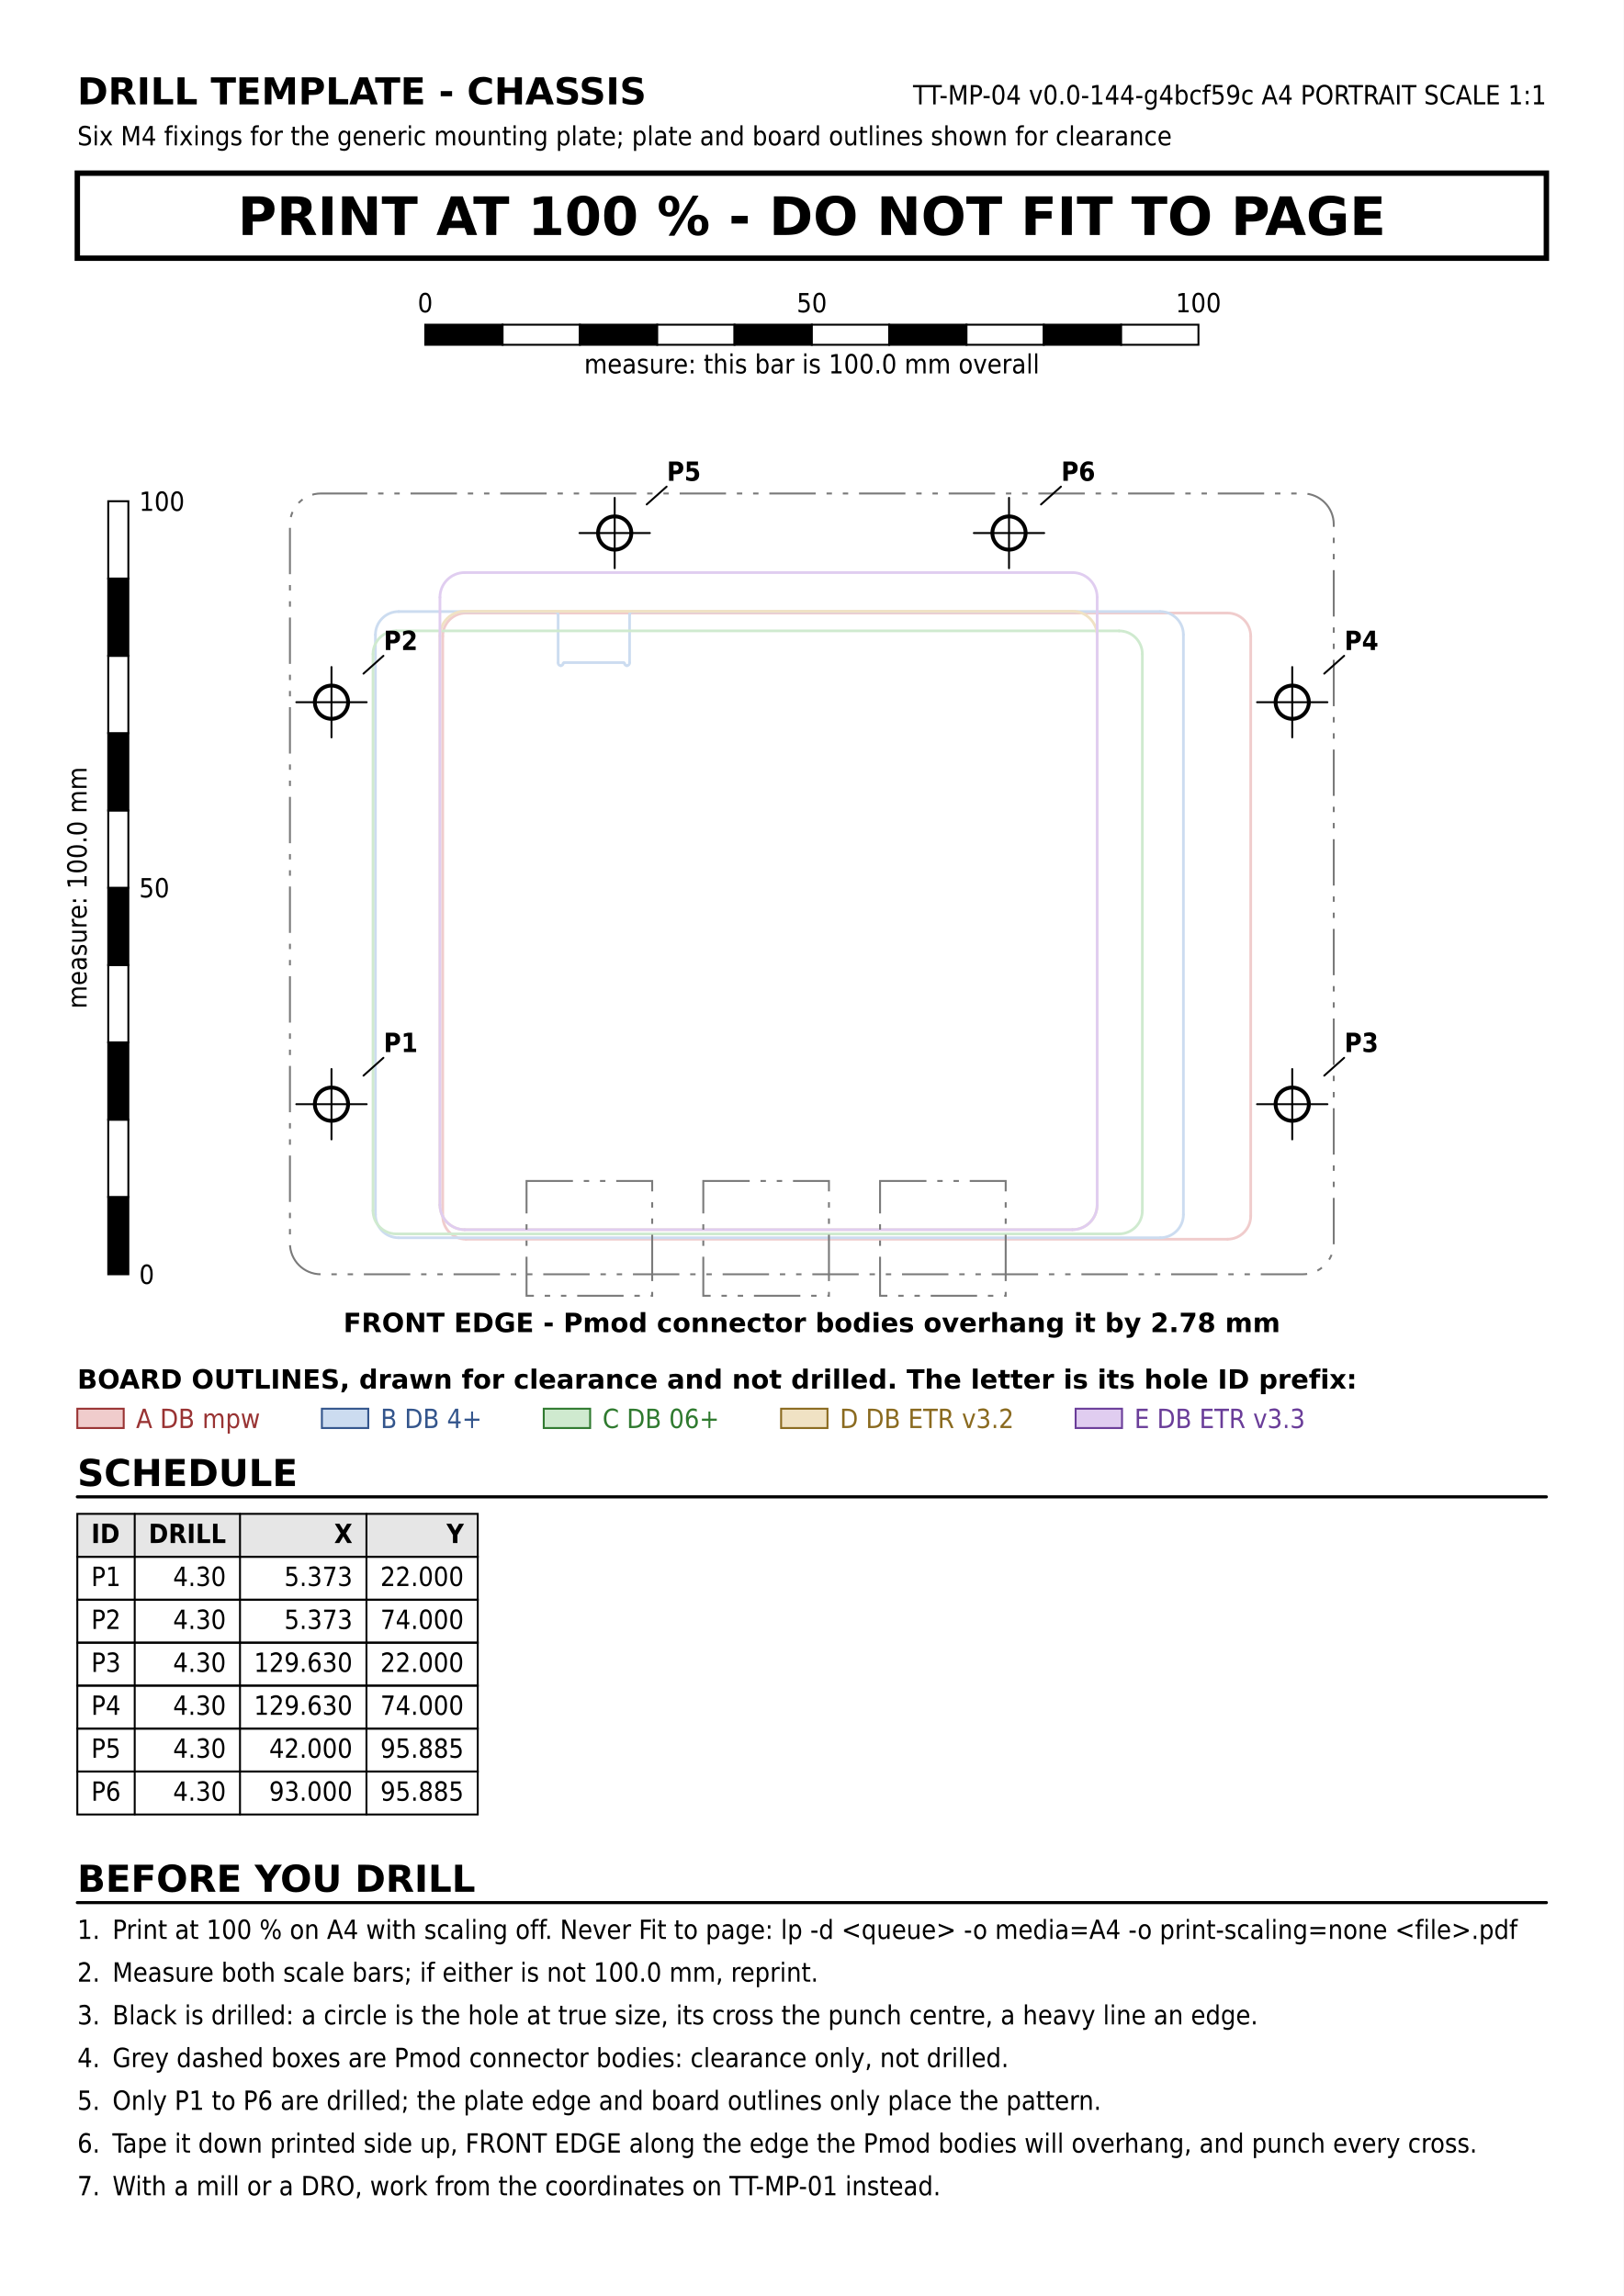
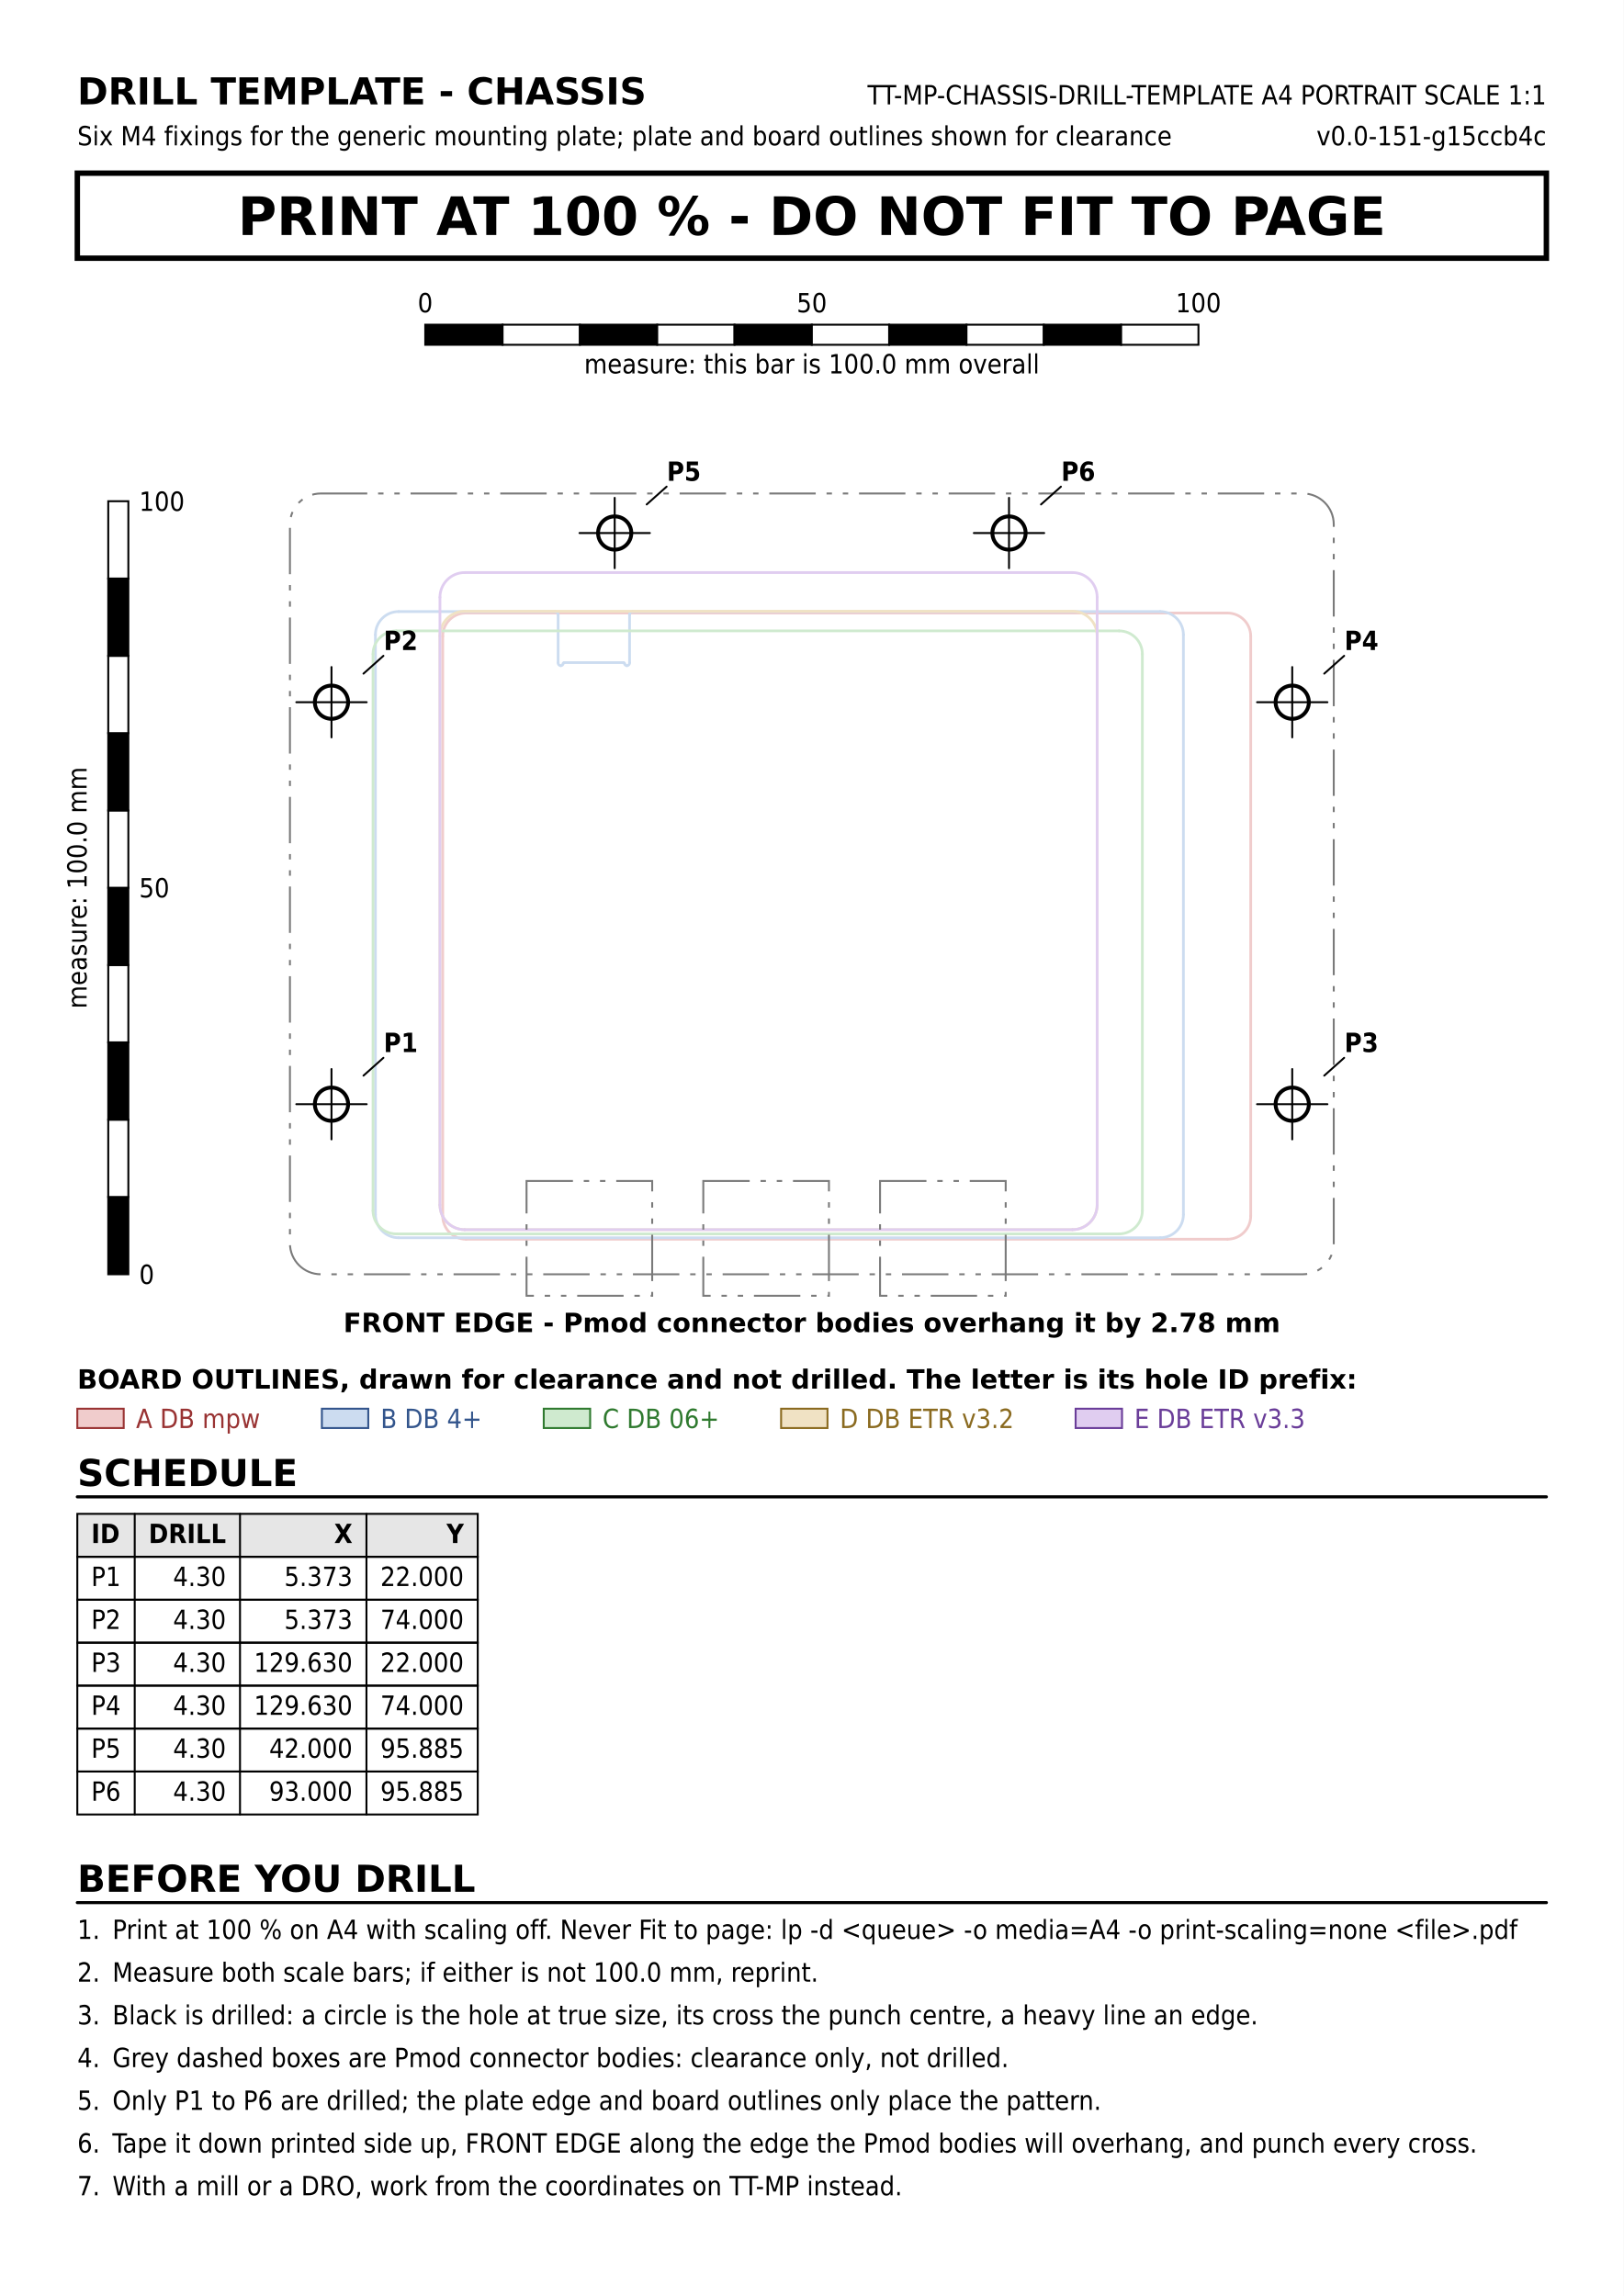
<svg xmlns="http://www.w3.org/2000/svg" version="1.1" width="210mm" height="297mm" viewBox="0 0 210 297">
  <rect width="100%" height="100%" fill="#ffffff" />
  <text x="10" y="13.5" font-family="DejaVu Sans, Liberation Sans, sans-serif" font-size="4.801" fill="#000000" text-anchor="start" font-weight="bold">DRILL TEMPLATE - CHASSIS</text>
-   <text x="200" y="13.5" font-family="DejaVu Sans Condensed, DejaVu Sans, Liberation Sans, sans-serif" font-size="3.429" fill="#000000" text-anchor="end">TT-MP-04    v0.0-144-g4bcf59c    A4 PORTRAIT    SCALE 1:1</text>
+   <text x="200" y="13.5" font-family="DejaVu Sans Condensed, DejaVu Sans, Liberation Sans, sans-serif" font-size="3.429" fill="#000000" text-anchor="end">TT-MP-CHASSIS-DRILL-TEMPLATE    A4 PORTRAIT    SCALE 1:1</text>
  <text x="10" y="18.8" font-family="DejaVu Sans Condensed, DejaVu Sans, Liberation Sans, sans-serif" font-size="3.429" fill="#000000" text-anchor="start">Six M4 fixings for the generic mounting plate; plate and board outlines shown for clearance</text>
+   <text x="200" y="18.8" font-family="DejaVu Sans Condensed, DejaVu Sans, Liberation Sans, sans-serif" font-size="3.429" fill="#000000" text-anchor="end">v0.0-151-g15ccb4c</text>
  <rect x="10" y="22.4" width="190" height="11" fill="none" stroke="#000000" stroke-width="0.7" />
  <text x="105" y="30.4" font-family="DejaVu Sans, Liberation Sans, sans-serif" font-size="6.859" fill="#000000" text-anchor="middle" font-weight="bold">PRINT AT 100 %   -   DO NOT FIT TO PAGE</text>
  <rect x="55" y="42" width="10" height="2.6" fill="#000000" stroke="#000000" stroke-width="0.25" />
  <rect x="65" y="42" width="10" height="2.6" fill="#ffffff" stroke="#000000" stroke-width="0.25" />
  <rect x="75" y="42" width="10" height="2.6" fill="#000000" stroke="#000000" stroke-width="0.25" />
  <rect x="85" y="42" width="10" height="2.6" fill="#ffffff" stroke="#000000" stroke-width="0.25" />
  <rect x="95" y="42" width="10" height="2.6" fill="#000000" stroke="#000000" stroke-width="0.25" />
  <rect x="105" y="42" width="10" height="2.6" fill="#ffffff" stroke="#000000" stroke-width="0.25" />
  <rect x="115" y="42" width="10" height="2.6" fill="#000000" stroke="#000000" stroke-width="0.25" />
  <rect x="125" y="42" width="10" height="2.6" fill="#ffffff" stroke="#000000" stroke-width="0.25" />
  <rect x="135" y="42" width="10" height="2.6" fill="#000000" stroke="#000000" stroke-width="0.25" />
  <rect x="145" y="42" width="10" height="2.6" fill="#ffffff" stroke="#000000" stroke-width="0.25" />
  <text x="55" y="40.4" font-family="DejaVu Sans Condensed, DejaVu Sans, Liberation Sans, sans-serif" font-size="3.429" fill="#000000" text-anchor="middle">0</text>
  <text x="105" y="40.4" font-family="DejaVu Sans Condensed, DejaVu Sans, Liberation Sans, sans-serif" font-size="3.429" fill="#000000" text-anchor="middle">50</text>
  <text x="155" y="40.4" font-family="DejaVu Sans Condensed, DejaVu Sans, Liberation Sans, sans-serif" font-size="3.429" fill="#000000" text-anchor="middle">100</text>
  <text x="105" y="48.3" font-family="DejaVu Sans Condensed, DejaVu Sans, Liberation Sans, sans-serif" font-size="3.429" fill="#000000" text-anchor="middle">measure: this bar is 100.0 mm overall</text>
  <line x1="60.26" y1="79.299" x2="158.76" y2="79.299" stroke="#f0cccc" stroke-width="0.35" stroke-linecap="round" />
  <line x1="158.76" y1="160.299" x2="60.26" y2="160.299" stroke="#f0cccc" stroke-width="0.35" stroke-linecap="round" />
  <line x1="161.76" y1="82.299" x2="161.76" y2="157.299" stroke="#f0cccc" stroke-width="0.35" stroke-linecap="round" />
  <line x1="57.26" y1="157.299" x2="57.26" y2="82.299" stroke="#f0cccc" stroke-width="0.35" stroke-linecap="round" />
  <path d="M 158.76 79.299 A 3 3 0 0 1 161.76 82.299" fill="none" stroke="#f0cccc" stroke-width="0.35" stroke-linejoin="round" stroke-linecap="round" />
  <path d="M 60.26 160.299 A 3 3 0 0 1 57.26 157.299" fill="none" stroke="#f0cccc" stroke-width="0.35" stroke-linejoin="round" stroke-linecap="round" />
  <path d="M 57.26 82.299 A 3 3 0 0 1 60.26 79.299" fill="none" stroke="#f0cccc" stroke-width="0.35" stroke-linejoin="round" stroke-linecap="round" />
  <path d="M 161.76 157.299 A 3 3 0 0 1 158.76 160.299" fill="none" stroke="#f0cccc" stroke-width="0.35" stroke-linejoin="round" stroke-linecap="round" />
  <line x1="81.825" y1="79.109" x2="150.055" y2="79.109" stroke="#ccdcf0" stroke-width="0.35" stroke-linecap="round" />
  <line x1="150.055" y1="160.109" x2="51.555" y2="160.109" stroke="#ccdcf0" stroke-width="0.35" stroke-linecap="round" />
  <line x1="153.055" y1="82.109" x2="153.055" y2="157.109" stroke="#ccdcf0" stroke-width="0.35" stroke-linecap="round" />
  <line x1="71.785" y1="79.109" x2="51.555" y2="79.109" stroke="#ccdcf0" stroke-width="0.35" stroke-linecap="round" />
  <line x1="48.555" y1="157.109" x2="48.555" y2="82.109" stroke="#ccdcf0" stroke-width="0.35" stroke-linecap="round" />
  <line x1="72.185" y1="85.71" x2="72.185" y2="79.51" stroke="#ccdcf0" stroke-width="0.35" stroke-linecap="round" />
  <line x1="80.625" y1="85.71" x2="72.985" y2="85.71" stroke="#ccdcf0" stroke-width="0.35" stroke-linecap="round" />
  <line x1="81.425" y1="79.51" x2="81.425" y2="85.71" stroke="#ccdcf0" stroke-width="0.35" stroke-linecap="round" />
  <path d="M 71.785 79.109 A 0.4 0.4 0 0 1 72.185 79.51" fill="none" stroke="#ccdcf0" stroke-width="0.35" stroke-linejoin="round" stroke-linecap="round" />
  <path d="M 81.425 79.51 A 0.4 0.4 0 0 1 81.825 79.109" fill="none" stroke="#ccdcf0" stroke-width="0.35" stroke-linejoin="round" stroke-linecap="round" />
  <path d="M 150.055 79.109 A 3 3 0 0 1 153.055 82.109" fill="none" stroke="#ccdcf0" stroke-width="0.35" stroke-linejoin="round" stroke-linecap="round" />
  <path d="M 51.555 160.109 A 3 3 0 0 1 48.555 157.109" fill="none" stroke="#ccdcf0" stroke-width="0.35" stroke-linejoin="round" stroke-linecap="round" />
  <path d="M 48.555 82.109 A 3 3 0 0 1 51.555 79.109" fill="none" stroke="#ccdcf0" stroke-width="0.35" stroke-linejoin="round" stroke-linecap="round" />
  <path d="M 153.055 157.109 A 3 3 0 0 1 150.055 160.109" fill="none" stroke="#ccdcf0" stroke-width="0.35" stroke-linejoin="round" stroke-linecap="round" />
  <path d="M 72.51 86.109 A 0.364 0.364 0 0 1 72.185 85.71" fill="none" stroke="#ccdcf0" stroke-width="0.35" stroke-linejoin="round" stroke-linecap="round" />
  <path d="M 72.835 85.829 A 0.303 0.303 0 0 1 72.51 86.109" fill="none" stroke="#ccdcf0" stroke-width="0.35" stroke-linejoin="round" stroke-linecap="round" />
  <path d="M 72.835 85.829 A 0.136 0.136 0 0 1 72.985 85.71" fill="none" stroke="#ccdcf0" stroke-width="0.35" stroke-linejoin="round" stroke-linecap="round" />
  <path d="M 80.625 85.71 A 0.136 0.136 0 0 1 80.775 85.829" fill="none" stroke="#ccdcf0" stroke-width="0.35" stroke-linejoin="round" stroke-linecap="round" />
  <path d="M 81.1 86.109 A 0.303 0.303 0 0 1 80.775 85.829" fill="none" stroke="#ccdcf0" stroke-width="0.35" stroke-linejoin="round" stroke-linecap="round" />
  <path d="M 81.425 85.71 A 0.364 0.364 0 0 1 81.1 86.109" fill="none" stroke="#ccdcf0" stroke-width="0.35" stroke-linejoin="round" stroke-linecap="round" />
  <line x1="51.245" y1="81.609" x2="144.745" y2="81.609" stroke="#cfeacf" stroke-width="0.35" stroke-linecap="round" />
  <line x1="144.745" y1="159.609" x2="51.245" y2="159.609" stroke="#cfeacf" stroke-width="0.35" stroke-linecap="round" />
  <line x1="147.745" y1="84.609" x2="147.745" y2="156.609" stroke="#cfeacf" stroke-width="0.35" stroke-linecap="round" />
  <line x1="48.245" y1="156.609" x2="48.245" y2="84.609" stroke="#cfeacf" stroke-width="0.35" stroke-linecap="round" />
  <path d="M 144.745 81.609 A 3 3 0 0 1 147.745 84.609" fill="none" stroke="#cfeacf" stroke-width="0.35" stroke-linejoin="round" stroke-linecap="round" />
  <path d="M 51.245 159.609 A 3 3 0 0 1 48.245 156.609" fill="none" stroke="#cfeacf" stroke-width="0.35" stroke-linejoin="round" stroke-linecap="round" />
  <path d="M 48.245 84.609 A 3 3 0 0 1 51.245 81.609" fill="none" stroke="#cfeacf" stroke-width="0.35" stroke-linejoin="round" stroke-linecap="round" />
  <path d="M 147.745 156.609 A 3 3 0 0 1 144.745 159.609" fill="none" stroke="#cfeacf" stroke-width="0.35" stroke-linejoin="round" stroke-linecap="round" />
  <line x1="138.7" y1="159.065" x2="60.1" y2="159.065" stroke="#f0e2c4" stroke-width="0.35" stroke-linecap="round" />
  <line x1="56.9" y1="155.864" x2="56.9" y2="82.264" stroke="#f0e2c4" stroke-width="0.35" stroke-linecap="round" />
  <line x1="141.9" y1="82.264" x2="141.9" y2="155.864" stroke="#f0e2c4" stroke-width="0.35" stroke-linecap="round" />
  <line x1="60.1" y1="79.064" x2="138.7" y2="79.064" stroke="#f0e2c4" stroke-width="0.35" stroke-linecap="round" />
  <path d="M 60.1 159.065 A 3.2 3.2 0 0 1 56.9 155.864" fill="none" stroke="#f0e2c4" stroke-width="0.35" stroke-linejoin="round" stroke-linecap="round" />
  <path d="M 141.9 155.864 A 3.2 3.2 0 0 1 138.7 159.065" fill="none" stroke="#f0e2c4" stroke-width="0.35" stroke-linejoin="round" stroke-linecap="round" />
  <path d="M 138.7 79.064 A 3.2 3.2 0 0 1 141.9 82.264" fill="none" stroke="#f0e2c4" stroke-width="0.35" stroke-linejoin="round" stroke-linecap="round" />
  <path d="M 56.9 82.264 A 3.2 3.2 0 0 1 60.1 79.064" fill="none" stroke="#f0e2c4" stroke-width="0.35" stroke-linejoin="round" stroke-linecap="round" />
  <line x1="56.9" y1="155.864" x2="56.9" y2="77.264" stroke="#e0cdf0" stroke-width="0.35" stroke-linecap="round" />
  <line x1="60.1" y1="74.064" x2="138.7" y2="74.064" stroke="#e0cdf0" stroke-width="0.35" stroke-linecap="round" />
  <line x1="138.7" y1="159.065" x2="60.1" y2="159.065" stroke="#e0cdf0" stroke-width="0.35" stroke-linecap="round" />
  <line x1="141.9" y1="77.264" x2="141.9" y2="155.864" stroke="#e0cdf0" stroke-width="0.35" stroke-linecap="round" />
  <path d="M 56.9 77.264 A 3.2 3.2 0 0 1 60.1 74.064" fill="none" stroke="#e0cdf0" stroke-width="0.35" stroke-linejoin="round" stroke-linecap="round" />
  <path d="M 60.1 159.065 A 3.2 3.2 0 0 1 56.9 155.864" fill="none" stroke="#e0cdf0" stroke-width="0.35" stroke-linejoin="round" stroke-linecap="round" />
  <path d="M 138.7 74.064 A 3.2 3.2 0 0 1 141.9 77.264" fill="none" stroke="#e0cdf0" stroke-width="0.35" stroke-linejoin="round" stroke-linecap="round" />
  <path d="M 141.9 155.864 A 3.2 3.2 0 0 1 138.7 159.065" fill="none" stroke="#e0cdf0" stroke-width="0.35" stroke-linejoin="round" stroke-linecap="round" />
  <rect x="68.1" y="152.764" width="16.25" height="14.85" fill="none" stroke="#7a7a7a" stroke-width="0.25" stroke-dasharray="6.0,1.4,0.7,1.4,0.7,1.4" />
  <rect x="90.96" y="152.764" width="16.25" height="14.85" fill="none" stroke="#7a7a7a" stroke-width="0.25" stroke-dasharray="6.0,1.4,0.7,1.4,0.7,1.4" />
  <rect x="113.82" y="152.764" width="16.25" height="14.85" fill="none" stroke="#7a7a7a" stroke-width="0.25" stroke-dasharray="6.0,1.4,0.7,1.4,0.7,1.4" />
  <rect x="37.5" y="63.834" width="135" height="101" fill="none" stroke="#7a7a7a" stroke-width="0.25" stroke-dasharray="6.0,1.4,0.7,1.4,0.7,1.4" rx="4" ry="4" />
  <circle cx="42.873" cy="142.834" r="2.15" fill="#ffffff" stroke="#000000" stroke-width="0.5" />
  <line x1="38.323" y1="142.834" x2="47.423" y2="142.834" stroke="#000000" stroke-width="0.25" stroke-linecap="round" />
  <line x1="42.873" y1="147.385" x2="42.873" y2="138.285" stroke="#000000" stroke-width="0.25" stroke-linecap="round" />
  <circle cx="42.873" cy="90.835" r="2.15" fill="#ffffff" stroke="#000000" stroke-width="0.5" />
  <line x1="38.323" y1="90.835" x2="47.423" y2="90.835" stroke="#000000" stroke-width="0.25" stroke-linecap="round" />
  <line x1="42.873" y1="95.385" x2="42.873" y2="86.284" stroke="#000000" stroke-width="0.25" stroke-linecap="round" />
  <circle cx="167.13" cy="142.834" r="2.15" fill="#ffffff" stroke="#000000" stroke-width="0.5" />
  <line x1="162.58" y1="142.834" x2="171.68" y2="142.834" stroke="#000000" stroke-width="0.25" stroke-linecap="round" />
  <line x1="167.13" y1="147.385" x2="167.13" y2="138.285" stroke="#000000" stroke-width="0.25" stroke-linecap="round" />
  <circle cx="167.13" cy="90.835" r="2.15" fill="#ffffff" stroke="#000000" stroke-width="0.5" />
  <line x1="162.58" y1="90.835" x2="171.68" y2="90.835" stroke="#000000" stroke-width="0.25" stroke-linecap="round" />
  <line x1="167.13" y1="95.385" x2="167.13" y2="86.284" stroke="#000000" stroke-width="0.25" stroke-linecap="round" />
  <circle cx="79.5" cy="68.95" r="2.15" fill="#ffffff" stroke="#000000" stroke-width="0.5" />
  <line x1="74.95" y1="68.95" x2="84.05" y2="68.95" stroke="#000000" stroke-width="0.25" stroke-linecap="round" />
  <line x1="79.5" y1="73.499" x2="79.5" y2="64.4" stroke="#000000" stroke-width="0.25" stroke-linecap="round" />
  <circle cx="130.5" cy="68.95" r="2.15" fill="#ffffff" stroke="#000000" stroke-width="0.5" />
  <line x1="125.95" y1="68.95" x2="135.05" y2="68.95" stroke="#000000" stroke-width="0.25" stroke-linecap="round" />
  <line x1="130.5" y1="73.499" x2="130.5" y2="64.4" stroke="#000000" stroke-width="0.25" stroke-linecap="round" />
  <text x="105" y="172.315" font-family="DejaVu Sans, Liberation Sans, sans-serif" font-size="3.429" fill="#000000" text-anchor="middle" font-weight="bold">FRONT EDGE   -   Pmod connector bodies overhang it by 2.78 mm</text>
  <line x1="47.012" y1="139.137" x2="49.587" y2="136.836" stroke="#000000" stroke-width="0.25" stroke-linecap="round" />
  <text x="51.827" y="136.084" font-family="DejaVu Sans Condensed, DejaVu Sans, Liberation Sans, sans-serif" font-size="3.429" fill="#000000" text-anchor="middle" font-weight="bold">P1</text>
  <line x1="47.012" y1="87.137" x2="49.587" y2="84.836" stroke="#000000" stroke-width="0.25" stroke-linecap="round" />
  <text x="51.827" y="84.085" font-family="DejaVu Sans Condensed, DejaVu Sans, Liberation Sans, sans-serif" font-size="3.429" fill="#000000" text-anchor="middle" font-weight="bold">P2</text>
  <line x1="171.269" y1="139.137" x2="173.844" y2="136.836" stroke="#000000" stroke-width="0.25" stroke-linecap="round" />
  <text x="176.084" y="136.084" font-family="DejaVu Sans Condensed, DejaVu Sans, Liberation Sans, sans-serif" font-size="3.429" fill="#000000" text-anchor="middle" font-weight="bold">P3</text>
  <line x1="171.269" y1="87.137" x2="173.844" y2="84.836" stroke="#000000" stroke-width="0.25" stroke-linecap="round" />
  <text x="176.084" y="84.085" font-family="DejaVu Sans Condensed, DejaVu Sans, Liberation Sans, sans-serif" font-size="3.429" fill="#000000" text-anchor="middle" font-weight="bold">P4</text>
  <line x1="83.639" y1="65.252" x2="86.214" y2="62.951" stroke="#000000" stroke-width="0.25" stroke-linecap="round" />
  <text x="88.454" y="62.2" font-family="DejaVu Sans Condensed, DejaVu Sans, Liberation Sans, sans-serif" font-size="3.429" fill="#000000" text-anchor="middle" font-weight="bold">P5</text>
  <line x1="134.639" y1="65.252" x2="137.214" y2="62.951" stroke="#000000" stroke-width="0.25" stroke-linecap="round" />
  <text x="139.454" y="62.2" font-family="DejaVu Sans Condensed, DejaVu Sans, Liberation Sans, sans-serif" font-size="3.429" fill="#000000" text-anchor="middle" font-weight="bold">P6</text>
  <rect x="14" y="154.834" width="2.6" height="10" fill="#000000" stroke="#000000" stroke-width="0.25" />
  <rect x="14" y="144.834" width="2.6" height="10" fill="#ffffff" stroke="#000000" stroke-width="0.25" />
  <rect x="14" y="134.834" width="2.6" height="10" fill="#000000" stroke="#000000" stroke-width="0.25" />
  <rect x="14" y="124.835" width="2.6" height="10" fill="#ffffff" stroke="#000000" stroke-width="0.25" />
  <rect x="14" y="114.835" width="2.6" height="10" fill="#000000" stroke="#000000" stroke-width="0.25" />
  <rect x="14" y="104.835" width="2.6" height="10" fill="#ffffff" stroke="#000000" stroke-width="0.25" />
  <rect x="14" y="94.835" width="2.6" height="10" fill="#000000" stroke="#000000" stroke-width="0.25" />
  <rect x="14" y="84.835" width="2.6" height="10" fill="#ffffff" stroke="#000000" stroke-width="0.25" />
  <rect x="14" y="74.835" width="2.6" height="10" fill="#000000" stroke="#000000" stroke-width="0.25" />
  <rect x="14" y="64.835" width="2.6" height="10" fill="#ffffff" stroke="#000000" stroke-width="0.25" />
  <text x="18" y="166.084" font-family="DejaVu Sans Condensed, DejaVu Sans, Liberation Sans, sans-serif" font-size="3.429" fill="#000000" text-anchor="start">0</text>
  <text x="18" y="116.085" font-family="DejaVu Sans Condensed, DejaVu Sans, Liberation Sans, sans-serif" font-size="3.429" fill="#000000" text-anchor="start">50</text>
  <text x="18" y="66.085" font-family="DejaVu Sans Condensed, DejaVu Sans, Liberation Sans, sans-serif" font-size="3.429" fill="#000000" text-anchor="start">100</text>
  <text x="11.2" y="114.835" font-family="DejaVu Sans Condensed, DejaVu Sans, Liberation Sans, sans-serif" font-size="3.429" fill="#000000" text-anchor="middle" transform="rotate(-90 11.2 114.8345)">measure: 100.0 mm</text>
  <text x="10" y="179.624" font-family="DejaVu Sans, Liberation Sans, sans-serif" font-size="3.429" fill="#000000" text-anchor="start" font-weight="bold">BOARD OUTLINES, drawn for clearance and not drilled. The letter is its hole ID prefix:</text>
  <rect x="10" y="182.224" width="6" height="2.5" fill="#f0cccc" stroke="#993333" stroke-width="0.25" />
  <text x="17.6" y="184.724" font-family="DejaVu Sans Condensed, DejaVu Sans, Liberation Sans, sans-serif" font-size="3.429" fill="#993333" text-anchor="start">A  DB mpw</text>
  <rect x="41.63" y="182.224" width="6" height="2.5" fill="#ccdcf0" stroke="#33558c" stroke-width="0.25" />
  <text x="49.23" y="184.724" font-family="DejaVu Sans Condensed, DejaVu Sans, Liberation Sans, sans-serif" font-size="3.429" fill="#33558c" text-anchor="start">B  DB 4+</text>
  <rect x="70.325" y="182.224" width="6" height="2.5" fill="#cfeacf" stroke="#2f7a2f" stroke-width="0.25" />
  <text x="77.925" y="184.724" font-family="DejaVu Sans Condensed, DejaVu Sans, Liberation Sans, sans-serif" font-size="3.429" fill="#2f7a2f" text-anchor="start">C  DB 06+</text>
  <rect x="101.022" y="182.224" width="6" height="2.5" fill="#f0e2c4" stroke="#8a6a1f" stroke-width="0.25" />
  <text x="108.622" y="184.724" font-family="DejaVu Sans Condensed, DejaVu Sans, Liberation Sans, sans-serif" font-size="3.429" fill="#8a6a1f" text-anchor="start">D  DB ETR v3.2</text>
  <rect x="139.115" y="182.224" width="6" height="2.5" fill="#e0cdf0" stroke="#6a3d99" stroke-width="0.25" />
  <text x="146.715" y="184.724" font-family="DejaVu Sans Condensed, DejaVu Sans, Liberation Sans, sans-serif" font-size="3.429" fill="#6a3d99" text-anchor="start">E  DB ETR v3.3</text>
  <text x="10" y="192.224" font-family="DejaVu Sans, Liberation Sans, sans-serif" font-size="4.801" fill="#000000" text-anchor="start" font-weight="bold">SCHEDULE</text>
  <line x1="10" y1="193.624" x2="200" y2="193.624" stroke="#000000" stroke-width="0.4" stroke-linecap="round" />
  <rect x="10" y="195.824" width="51.787" height="5.556" fill="#e6e6e6" stroke="#000000" stroke-width="0.25" />
  <text x="11.8" y="199.602" font-family="DejaVu Sans Condensed, DejaVu Sans, Liberation Sans, sans-serif" font-size="3.429" fill="#000000" text-anchor="start" font-weight="bold">ID</text>
  <text x="29.24" y="199.602" font-family="DejaVu Sans Condensed, DejaVu Sans, Liberation Sans, sans-serif" font-size="3.429" fill="#000000" text-anchor="end" font-weight="bold">DRILL</text>
  <text x="45.595" y="199.602" font-family="DejaVu Sans Condensed, DejaVu Sans, Liberation Sans, sans-serif" font-size="3.429" fill="#000000" text-anchor="end" font-weight="bold">X</text>
  <text x="59.987" y="199.602" font-family="DejaVu Sans Condensed, DejaVu Sans, Liberation Sans, sans-serif" font-size="3.429" fill="#000000" text-anchor="end" font-weight="bold">Y</text>
  <rect x="10" y="201.379" width="51.787" height="5.556" fill="none" stroke="#000000" stroke-width="0.25" />
  <text x="11.8" y="205.157" font-family="DejaVu Sans Condensed, DejaVu Sans, Liberation Sans, sans-serif" font-size="3.429" fill="#000000" text-anchor="start">P1</text>
  <text x="29.24" y="205.157" font-family="DejaVu Sans Condensed, DejaVu Sans, Liberation Sans, sans-serif" font-size="3.429" fill="#000000" text-anchor="end">4.30</text>
  <text x="45.595" y="205.157" font-family="DejaVu Sans Condensed, DejaVu Sans, Liberation Sans, sans-serif" font-size="3.429" fill="#000000" text-anchor="end">5.373</text>
  <text x="59.987" y="205.157" font-family="DejaVu Sans Condensed, DejaVu Sans, Liberation Sans, sans-serif" font-size="3.429" fill="#000000" text-anchor="end">22.000</text>
  <rect x="10" y="206.935" width="51.787" height="5.556" fill="none" stroke="#000000" stroke-width="0.25" />
  <text x="11.8" y="210.713" font-family="DejaVu Sans Condensed, DejaVu Sans, Liberation Sans, sans-serif" font-size="3.429" fill="#000000" text-anchor="start">P2</text>
  <text x="29.24" y="210.713" font-family="DejaVu Sans Condensed, DejaVu Sans, Liberation Sans, sans-serif" font-size="3.429" fill="#000000" text-anchor="end">4.30</text>
  <text x="45.595" y="210.713" font-family="DejaVu Sans Condensed, DejaVu Sans, Liberation Sans, sans-serif" font-size="3.429" fill="#000000" text-anchor="end">5.373</text>
  <text x="59.987" y="210.713" font-family="DejaVu Sans Condensed, DejaVu Sans, Liberation Sans, sans-serif" font-size="3.429" fill="#000000" text-anchor="end">74.000</text>
  <rect x="10" y="212.49" width="51.787" height="5.556" fill="none" stroke="#000000" stroke-width="0.25" />
  <text x="11.8" y="216.268" font-family="DejaVu Sans Condensed, DejaVu Sans, Liberation Sans, sans-serif" font-size="3.429" fill="#000000" text-anchor="start">P3</text>
  <text x="29.24" y="216.268" font-family="DejaVu Sans Condensed, DejaVu Sans, Liberation Sans, sans-serif" font-size="3.429" fill="#000000" text-anchor="end">4.30</text>
  <text x="45.595" y="216.268" font-family="DejaVu Sans Condensed, DejaVu Sans, Liberation Sans, sans-serif" font-size="3.429" fill="#000000" text-anchor="end">129.630</text>
  <text x="59.987" y="216.268" font-family="DejaVu Sans Condensed, DejaVu Sans, Liberation Sans, sans-serif" font-size="3.429" fill="#000000" text-anchor="end">22.000</text>
  <rect x="10" y="218.046" width="51.787" height="5.556" fill="none" stroke="#000000" stroke-width="0.25" />
  <text x="11.8" y="221.824" font-family="DejaVu Sans Condensed, DejaVu Sans, Liberation Sans, sans-serif" font-size="3.429" fill="#000000" text-anchor="start">P4</text>
  <text x="29.24" y="221.824" font-family="DejaVu Sans Condensed, DejaVu Sans, Liberation Sans, sans-serif" font-size="3.429" fill="#000000" text-anchor="end">4.30</text>
  <text x="45.595" y="221.824" font-family="DejaVu Sans Condensed, DejaVu Sans, Liberation Sans, sans-serif" font-size="3.429" fill="#000000" text-anchor="end">129.630</text>
  <text x="59.987" y="221.824" font-family="DejaVu Sans Condensed, DejaVu Sans, Liberation Sans, sans-serif" font-size="3.429" fill="#000000" text-anchor="end">74.000</text>
  <rect x="10" y="223.602" width="51.787" height="5.556" fill="none" stroke="#000000" stroke-width="0.25" />
  <text x="11.8" y="227.379" font-family="DejaVu Sans Condensed, DejaVu Sans, Liberation Sans, sans-serif" font-size="3.429" fill="#000000" text-anchor="start">P5</text>
  <text x="29.24" y="227.379" font-family="DejaVu Sans Condensed, DejaVu Sans, Liberation Sans, sans-serif" font-size="3.429" fill="#000000" text-anchor="end">4.30</text>
  <text x="45.595" y="227.379" font-family="DejaVu Sans Condensed, DejaVu Sans, Liberation Sans, sans-serif" font-size="3.429" fill="#000000" text-anchor="end">42.000</text>
  <text x="59.987" y="227.379" font-family="DejaVu Sans Condensed, DejaVu Sans, Liberation Sans, sans-serif" font-size="3.429" fill="#000000" text-anchor="end">95.885</text>
  <rect x="10" y="229.157" width="51.787" height="5.556" fill="none" stroke="#000000" stroke-width="0.25" />
  <text x="11.8" y="232.935" font-family="DejaVu Sans Condensed, DejaVu Sans, Liberation Sans, sans-serif" font-size="3.429" fill="#000000" text-anchor="start">P6</text>
  <text x="29.24" y="232.935" font-family="DejaVu Sans Condensed, DejaVu Sans, Liberation Sans, sans-serif" font-size="3.429" fill="#000000" text-anchor="end">4.30</text>
  <text x="45.595" y="232.935" font-family="DejaVu Sans Condensed, DejaVu Sans, Liberation Sans, sans-serif" font-size="3.429" fill="#000000" text-anchor="end">93.000</text>
  <text x="59.987" y="232.935" font-family="DejaVu Sans Condensed, DejaVu Sans, Liberation Sans, sans-serif" font-size="3.429" fill="#000000" text-anchor="end">95.885</text>
  <line x1="17.423" y1="195.824" x2="17.423" y2="234.713" stroke="#000000" stroke-width="0.25" stroke-linecap="round" />
  <line x1="31.04" y1="195.824" x2="31.04" y2="234.713" stroke="#000000" stroke-width="0.25" stroke-linecap="round" />
  <line x1="47.395" y1="195.824" x2="47.395" y2="234.713" stroke="#000000" stroke-width="0.25" stroke-linecap="round" />
  <text x="10" y="244.713" font-family="DejaVu Sans, Liberation Sans, sans-serif" font-size="4.801" fill="#000000" text-anchor="start" font-weight="bold">BEFORE YOU DRILL</text>
  <line x1="10" y1="246.113" x2="200" y2="246.113" stroke="#000000" stroke-width="0.4" stroke-linecap="round" />
  <text x="10" y="250.813" font-family="DejaVu Sans Condensed, DejaVu Sans, Liberation Sans, sans-serif" font-size="3.429" fill="#000000" text-anchor="start">1.</text>
  <text x="14.542" y="250.813" font-family="DejaVu Sans Condensed, DejaVu Sans, Liberation Sans, sans-serif" font-size="3.429" fill="#000000" text-anchor="start">Print at 100 % on A4 with scaling off. Never Fit to page: lp -d &lt;queue&gt; -o media=A4 -o print-scaling=none &lt;file&gt;.pdf</text>
  <text x="10" y="256.339" font-family="DejaVu Sans Condensed, DejaVu Sans, Liberation Sans, sans-serif" font-size="3.429" fill="#000000" text-anchor="start">2.</text>
  <text x="14.542" y="256.339" font-family="DejaVu Sans Condensed, DejaVu Sans, Liberation Sans, sans-serif" font-size="3.429" fill="#000000" text-anchor="start">Measure both scale bars; if either is not 100.0 mm, reprint.</text>
  <text x="10" y="261.866" font-family="DejaVu Sans Condensed, DejaVu Sans, Liberation Sans, sans-serif" font-size="3.429" fill="#000000" text-anchor="start">3.</text>
  <text x="14.542" y="261.866" font-family="DejaVu Sans Condensed, DejaVu Sans, Liberation Sans, sans-serif" font-size="3.429" fill="#000000" text-anchor="start">Black is drilled: a circle is the hole at true size, its cross the punch centre, a heavy line an edge.</text>
  <text x="10" y="267.393" font-family="DejaVu Sans Condensed, DejaVu Sans, Liberation Sans, sans-serif" font-size="3.429" fill="#000000" text-anchor="start">4.</text>
  <text x="14.542" y="267.393" font-family="DejaVu Sans Condensed, DejaVu Sans, Liberation Sans, sans-serif" font-size="3.429" fill="#000000" text-anchor="start">Grey dashed boxes are Pmod connector bodies: clearance only, not drilled.</text>
  <text x="10" y="272.92" font-family="DejaVu Sans Condensed, DejaVu Sans, Liberation Sans, sans-serif" font-size="3.429" fill="#000000" text-anchor="start">5.</text>
  <text x="14.542" y="272.92" font-family="DejaVu Sans Condensed, DejaVu Sans, Liberation Sans, sans-serif" font-size="3.429" fill="#000000" text-anchor="start">Only P1 to P6 are drilled; the plate edge and board outlines only place the pattern.</text>
  <text x="10" y="278.447" font-family="DejaVu Sans Condensed, DejaVu Sans, Liberation Sans, sans-serif" font-size="3.429" fill="#000000" text-anchor="start">6.</text>
  <text x="14.542" y="278.447" font-family="DejaVu Sans Condensed, DejaVu Sans, Liberation Sans, sans-serif" font-size="3.429" fill="#000000" text-anchor="start">Tape it down printed side up, FRONT EDGE along the edge the Pmod bodies will overhang, and punch every cross.</text>
  <text x="10" y="283.973" font-family="DejaVu Sans Condensed, DejaVu Sans, Liberation Sans, sans-serif" font-size="3.429" fill="#000000" text-anchor="start">7.</text>
-   <text x="14.542" y="283.973" font-family="DejaVu Sans Condensed, DejaVu Sans, Liberation Sans, sans-serif" font-size="3.429" fill="#000000" text-anchor="start">With a mill or a DRO, work from the coordinates on TT-MP-01 instead.</text>
+   <text x="14.542" y="283.973" font-family="DejaVu Sans Condensed, DejaVu Sans, Liberation Sans, sans-serif" font-size="3.429" fill="#000000" text-anchor="start">With a mill or a DRO, work from the coordinates on TT-MP instead.</text>
</svg>
